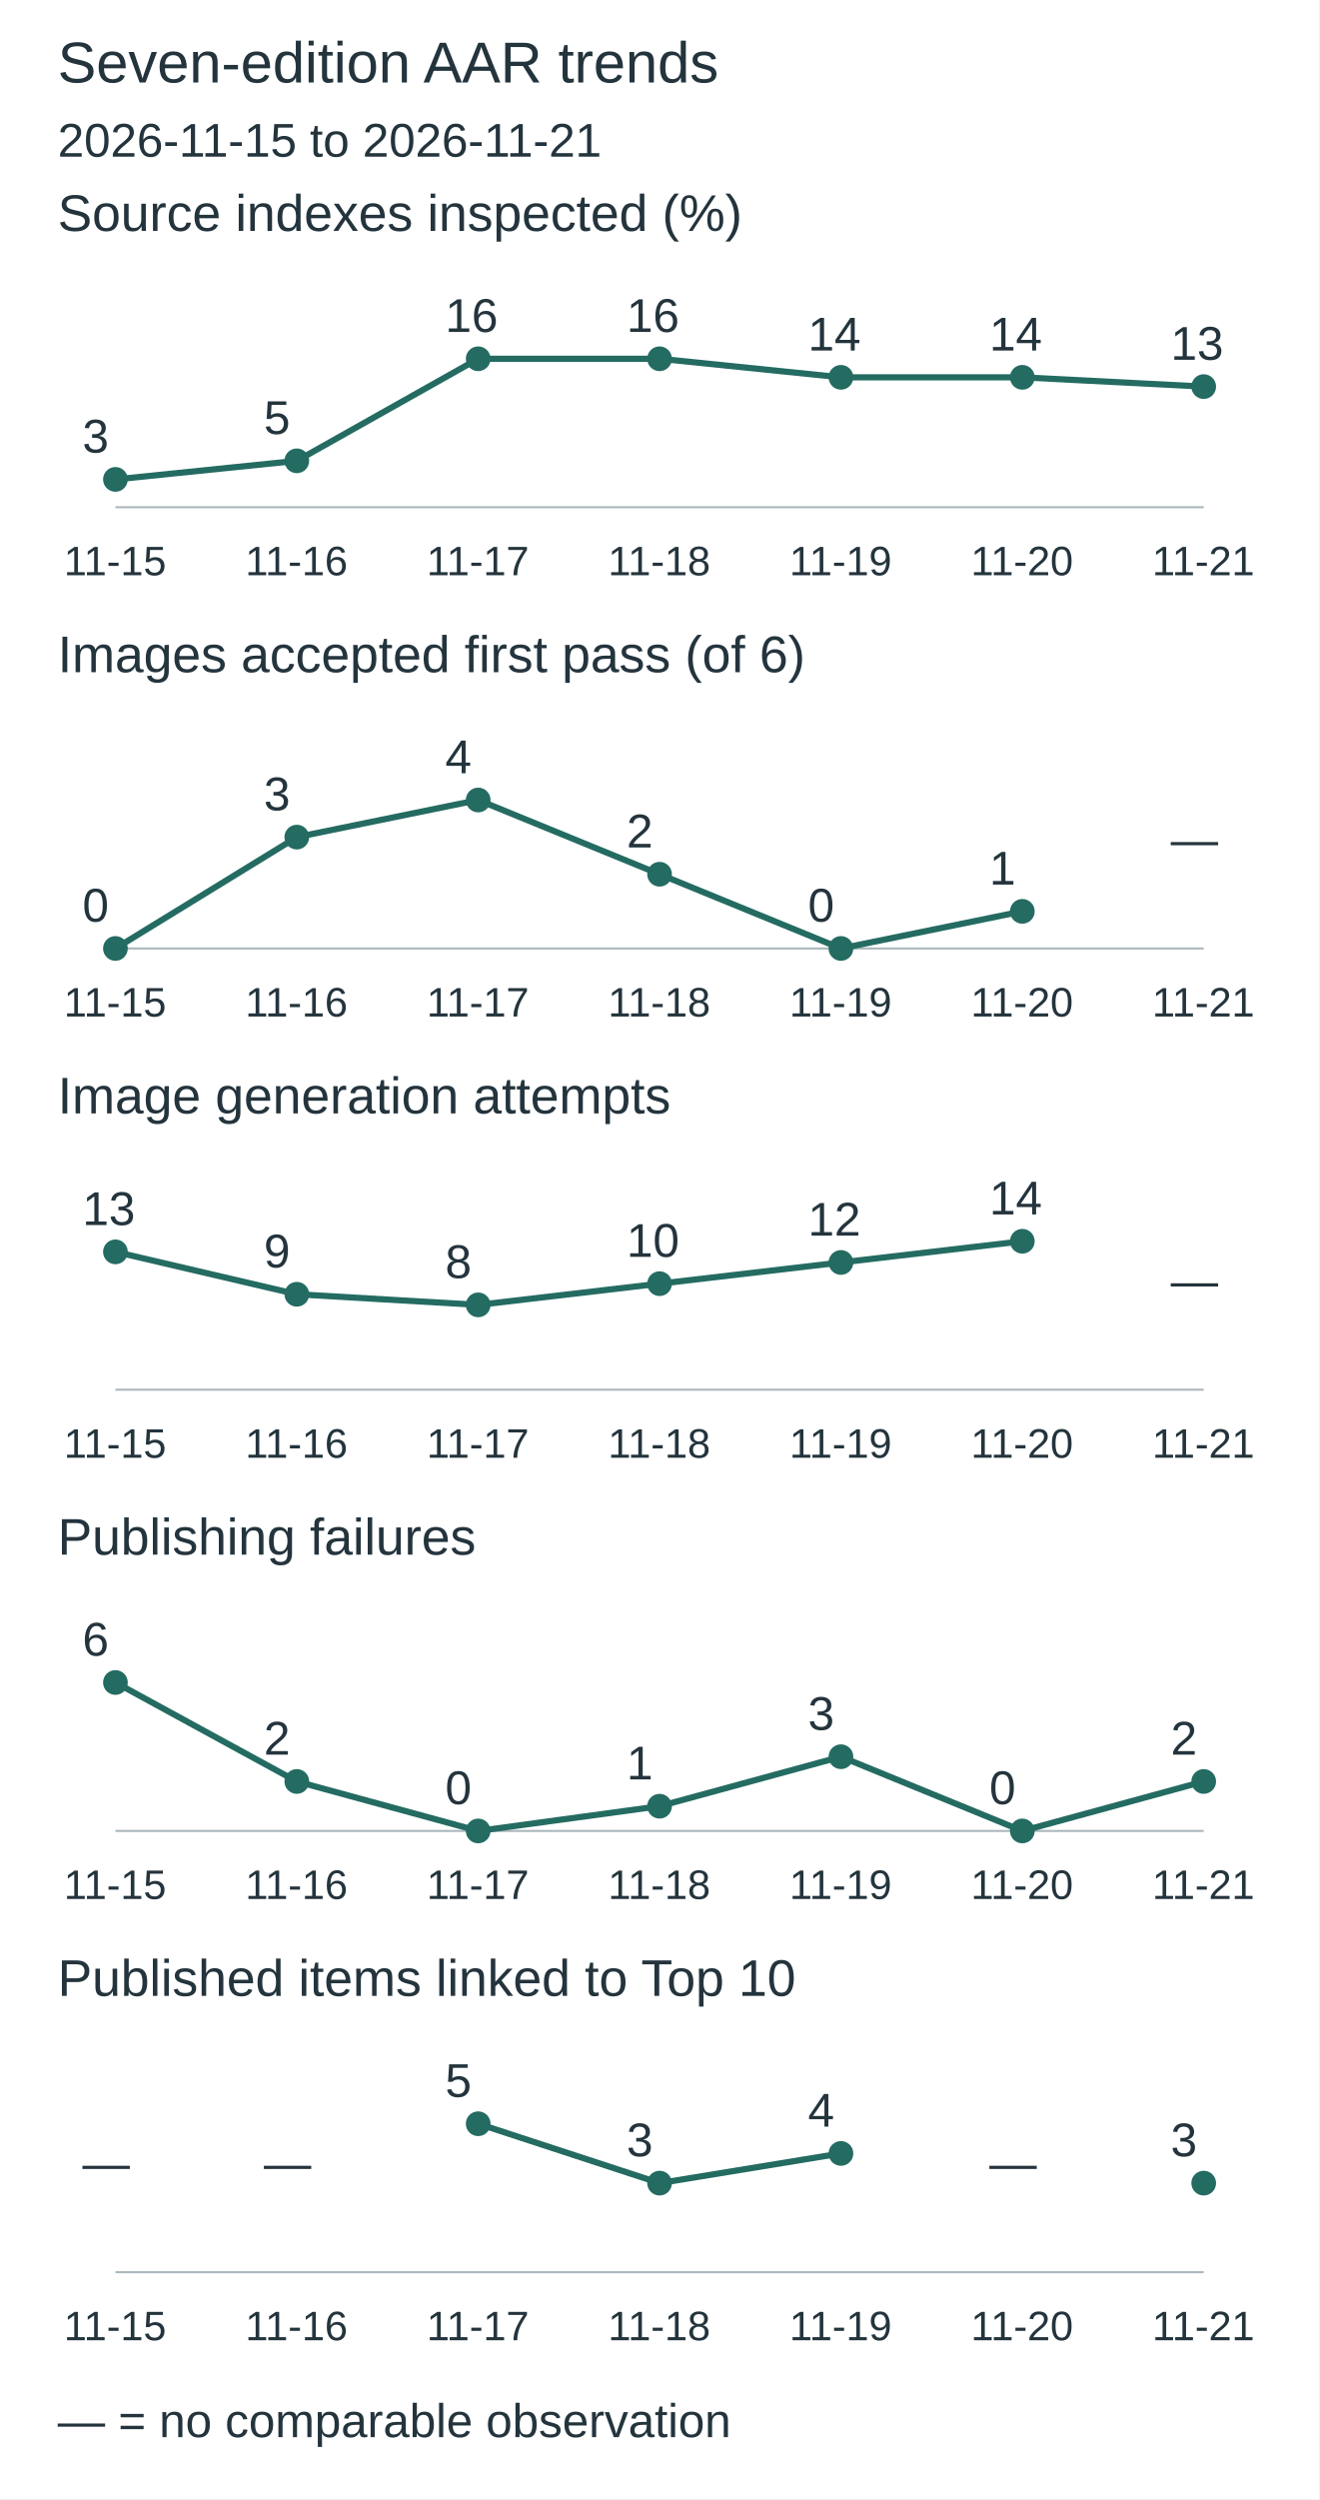
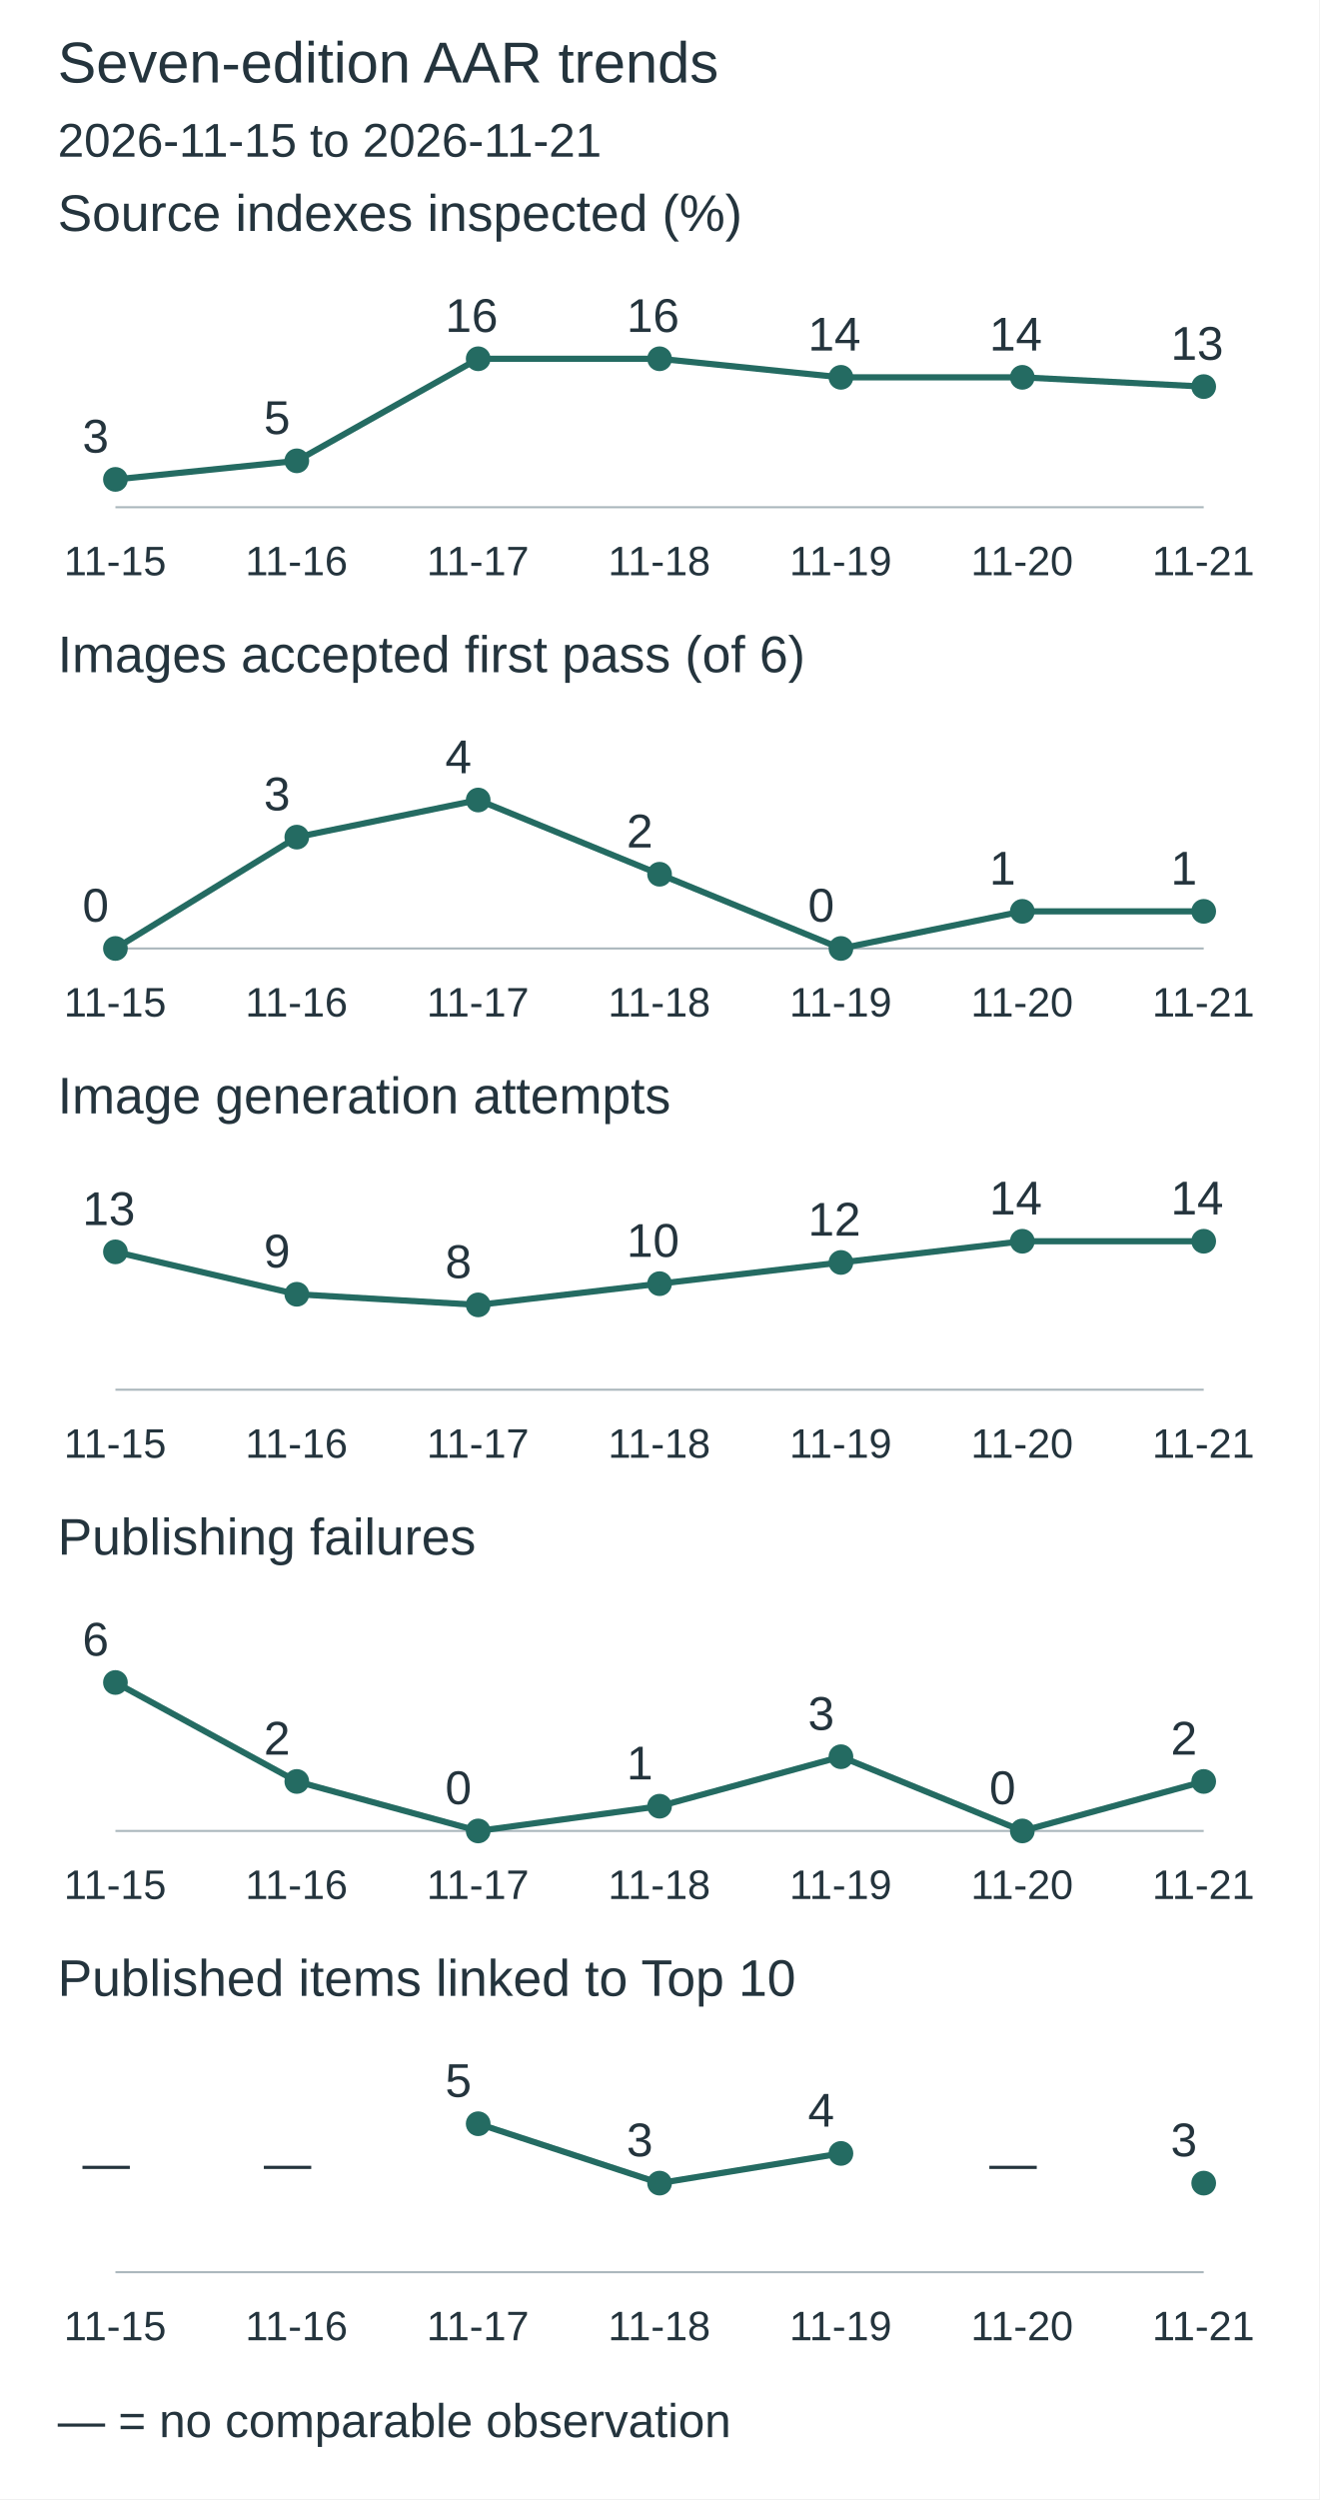
<svg xmlns="http://www.w3.org/2000/svg" width="640" height="1212" viewBox="0 0 640 1212" role="img" aria-label="Seven-edition AAR trends">
  <rect width="640" height="1212" fill="white" />
  <g font-family="Arial,sans-serif" fill="#24343d">
    <text x="28" y="40" font-size="28">Seven-edition AAR trends</text>
    <text x="28" y="76" font-size="23">2026-11-15 to 2026-11-21</text>
    <text x="28" y="112" font-size="25">Source indexes inspected (%)</text>
    <line x1="56" x2="584" y1="246" y2="246" stroke="#aab6bc" />
    <circle cx="56" cy="232.5" r="6" fill="#246b62" />
    <text x="40" y="219.5" font-size="23">3</text>
    <text x="31" y="279" font-size="20">11-15</text>
    <line x1="56" y1="232.5" x2="144" y2="223.5" stroke="#246b62" stroke-width="3" />
    <circle cx="144" cy="223.5" r="6" fill="#246b62" />
    <text x="128" y="210.5" font-size="23">5</text>
    <text x="119" y="279" font-size="20">11-16</text>
    <line x1="144" y1="223.5" x2="232" y2="174" stroke="#246b62" stroke-width="3" />
    <circle cx="232" cy="174" r="6" fill="#246b62" />
    <text x="216" y="161" font-size="23">16</text>
    <text x="207" y="279" font-size="20">11-17</text>
    <line x1="232" y1="174" x2="320" y2="174" stroke="#246b62" stroke-width="3" />
    <circle cx="320" cy="174" r="6" fill="#246b62" />
    <text x="304" y="161" font-size="23">16</text>
    <text x="295" y="279" font-size="20">11-18</text>
    <line x1="320" y1="174" x2="408" y2="183" stroke="#246b62" stroke-width="3" />
    <circle cx="408" cy="183" r="6" fill="#246b62" />
    <text x="392" y="170" font-size="23">14</text>
    <text x="383" y="279" font-size="20">11-19</text>
    <line x1="408" y1="183" x2="496" y2="183" stroke="#246b62" stroke-width="3" />
    <circle cx="496" cy="183" r="6" fill="#246b62" />
    <text x="480" y="170" font-size="23">14</text>
    <text x="471" y="279" font-size="20">11-20</text>
    <line x1="496" y1="183" x2="584" y2="187.5" stroke="#246b62" stroke-width="3" />
    <circle cx="584" cy="187.5" r="6" fill="#246b62" />
    <text x="568" y="174.5" font-size="23">13</text>
    <text x="559" y="279" font-size="20">11-21</text>
    <text x="28" y="326" font-size="25">Images accepted first pass (of 6)</text>
    <line x1="56" x2="584" y1="460" y2="460" stroke="#aab6bc" />
    <circle cx="56" cy="460" r="6" fill="#246b62" />
    <text x="40" y="447" font-size="23">0</text>
    <text x="31" y="493" font-size="20">11-15</text>
    <line x1="56" y1="460" x2="144" y2="406" stroke="#246b62" stroke-width="3" />
    <circle cx="144" cy="406" r="6" fill="#246b62" />
    <text x="128" y="393" font-size="23">3</text>
    <text x="119" y="493" font-size="20">11-16</text>
    <line x1="144" y1="406" x2="232" y2="388" stroke="#246b62" stroke-width="3" />
    <circle cx="232" cy="388" r="6" fill="#246b62" />
    <text x="216" y="375" font-size="23">4</text>
    <text x="207" y="493" font-size="20">11-17</text>
    <line x1="232" y1="388" x2="320" y2="424" stroke="#246b62" stroke-width="3" />
    <circle cx="320" cy="424" r="6" fill="#246b62" />
    <text x="304" y="411" font-size="23">2</text>
    <text x="295" y="493" font-size="20">11-18</text>
    <line x1="320" y1="424" x2="408" y2="460" stroke="#246b62" stroke-width="3" />
    <circle cx="408" cy="460" r="6" fill="#246b62" />
    <text x="392" y="447" font-size="23">0</text>
    <text x="383" y="493" font-size="20">11-19</text>
    <line x1="408" y1="460" x2="496" y2="442" stroke="#246b62" stroke-width="3" />
    <circle cx="496" cy="442" r="6" fill="#246b62" />
    <text x="480" y="429" font-size="23">1</text>
    <text x="471" y="493" font-size="20">11-20</text>
-     <text x="568" y="415" font-size="23">—</text>
+     <line x1="496" y1="442" x2="584" y2="442" stroke="#246b62" stroke-width="3" />
+     <circle cx="584" cy="442" r="6" fill="#246b62" />
+     <text x="568" y="429" font-size="23">1</text>
    <text x="559" y="493" font-size="20">11-21</text>
    <text x="28" y="540" font-size="25">Image generation attempts</text>
    <line x1="56" x2="584" y1="674" y2="674" stroke="#aab6bc" />
    <circle cx="56" cy="607.143" r="6" fill="#246b62" />
    <text x="40" y="594.143" font-size="23">13</text>
    <text x="31" y="707" font-size="20">11-15</text>
    <line x1="56" y1="607.143" x2="144" y2="627.714" stroke="#246b62" stroke-width="3" />
    <circle cx="144" cy="627.714" r="6" fill="#246b62" />
    <text x="128" y="614.714" font-size="23">9</text>
    <text x="119" y="707" font-size="20">11-16</text>
    <line x1="144" y1="627.714" x2="232" y2="632.857" stroke="#246b62" stroke-width="3" />
    <circle cx="232" cy="632.857" r="6" fill="#246b62" />
    <text x="216" y="619.857" font-size="23">8</text>
    <text x="207" y="707" font-size="20">11-17</text>
    <line x1="232" y1="632.857" x2="320" y2="622.571" stroke="#246b62" stroke-width="3" />
    <circle cx="320" cy="622.571" r="6" fill="#246b62" />
    <text x="304" y="609.571" font-size="23">10</text>
    <text x="295" y="707" font-size="20">11-18</text>
    <line x1="320" y1="622.571" x2="408" y2="612.286" stroke="#246b62" stroke-width="3" />
    <circle cx="408" cy="612.286" r="6" fill="#246b62" />
    <text x="392" y="599.286" font-size="23">12</text>
    <text x="383" y="707" font-size="20">11-19</text>
    <line x1="408" y1="612.286" x2="496" y2="602" stroke="#246b62" stroke-width="3" />
    <circle cx="496" cy="602" r="6" fill="#246b62" />
    <text x="480" y="589" font-size="23">14</text>
    <text x="471" y="707" font-size="20">11-20</text>
-     <text x="568" y="629" font-size="23">—</text>
+     <line x1="496" y1="602" x2="584" y2="602" stroke="#246b62" stroke-width="3" />
+     <circle cx="584" cy="602" r="6" fill="#246b62" />
+     <text x="568" y="589" font-size="23">14</text>
    <text x="559" y="707" font-size="20">11-21</text>
    <text x="28" y="754" font-size="25">Publishing failures</text>
    <line x1="56" x2="584" y1="888" y2="888" stroke="#aab6bc" />
    <circle cx="56" cy="816" r="6" fill="#246b62" />
    <text x="40" y="803" font-size="23">6</text>
    <text x="31" y="921" font-size="20">11-15</text>
    <line x1="56" y1="816" x2="144" y2="864" stroke="#246b62" stroke-width="3" />
    <circle cx="144" cy="864" r="6" fill="#246b62" />
    <text x="128" y="851" font-size="23">2</text>
    <text x="119" y="921" font-size="20">11-16</text>
    <line x1="144" y1="864" x2="232" y2="888" stroke="#246b62" stroke-width="3" />
    <circle cx="232" cy="888" r="6" fill="#246b62" />
    <text x="216" y="875" font-size="23">0</text>
    <text x="207" y="921" font-size="20">11-17</text>
    <line x1="232" y1="888" x2="320" y2="876" stroke="#246b62" stroke-width="3" />
    <circle cx="320" cy="876" r="6" fill="#246b62" />
    <text x="304" y="863" font-size="23">1</text>
    <text x="295" y="921" font-size="20">11-18</text>
    <line x1="320" y1="876" x2="408" y2="852" stroke="#246b62" stroke-width="3" />
    <circle cx="408" cy="852" r="6" fill="#246b62" />
    <text x="392" y="839" font-size="23">3</text>
    <text x="383" y="921" font-size="20">11-19</text>
    <line x1="408" y1="852" x2="496" y2="888" stroke="#246b62" stroke-width="3" />
    <circle cx="496" cy="888" r="6" fill="#246b62" />
    <text x="480" y="875" font-size="23">0</text>
    <text x="471" y="921" font-size="20">11-20</text>
    <line x1="496" y1="888" x2="584" y2="864" stroke="#246b62" stroke-width="3" />
    <circle cx="584" cy="864" r="6" fill="#246b62" />
    <text x="568" y="851" font-size="23">2</text>
    <text x="559" y="921" font-size="20">11-21</text>
    <text x="28" y="968" font-size="25">Published items linked to Top 10</text>
    <line x1="56" x2="584" y1="1102" y2="1102" stroke="#aab6bc" />
    <text x="40" y="1057" font-size="23">—</text>
    <text x="31" y="1135" font-size="20">11-15</text>
    <text x="128" y="1057" font-size="23">—</text>
    <text x="119" y="1135" font-size="20">11-16</text>
    <circle cx="232" cy="1030" r="6" fill="#246b62" />
    <text x="216" y="1017" font-size="23">5</text>
    <text x="207" y="1135" font-size="20">11-17</text>
    <line x1="232" y1="1030" x2="320" y2="1058.8" stroke="#246b62" stroke-width="3" />
    <circle cx="320" cy="1058.8" r="6" fill="#246b62" />
    <text x="304" y="1045.8" font-size="23">3</text>
    <text x="295" y="1135" font-size="20">11-18</text>
    <line x1="320" y1="1058.8" x2="408" y2="1044.4" stroke="#246b62" stroke-width="3" />
    <circle cx="408" cy="1044.4" r="6" fill="#246b62" />
    <text x="392" y="1031.4" font-size="23">4</text>
    <text x="383" y="1135" font-size="20">11-19</text>
    <text x="480" y="1057" font-size="23">—</text>
    <text x="471" y="1135" font-size="20">11-20</text>
    <circle cx="584" cy="1058.8" r="6" fill="#246b62" />
    <text x="568" y="1045.8" font-size="23">3</text>
    <text x="559" y="1135" font-size="20">11-21</text>
    <text x="28" y="1182" font-size="23">— = no comparable observation</text>
  </g>
</svg>
